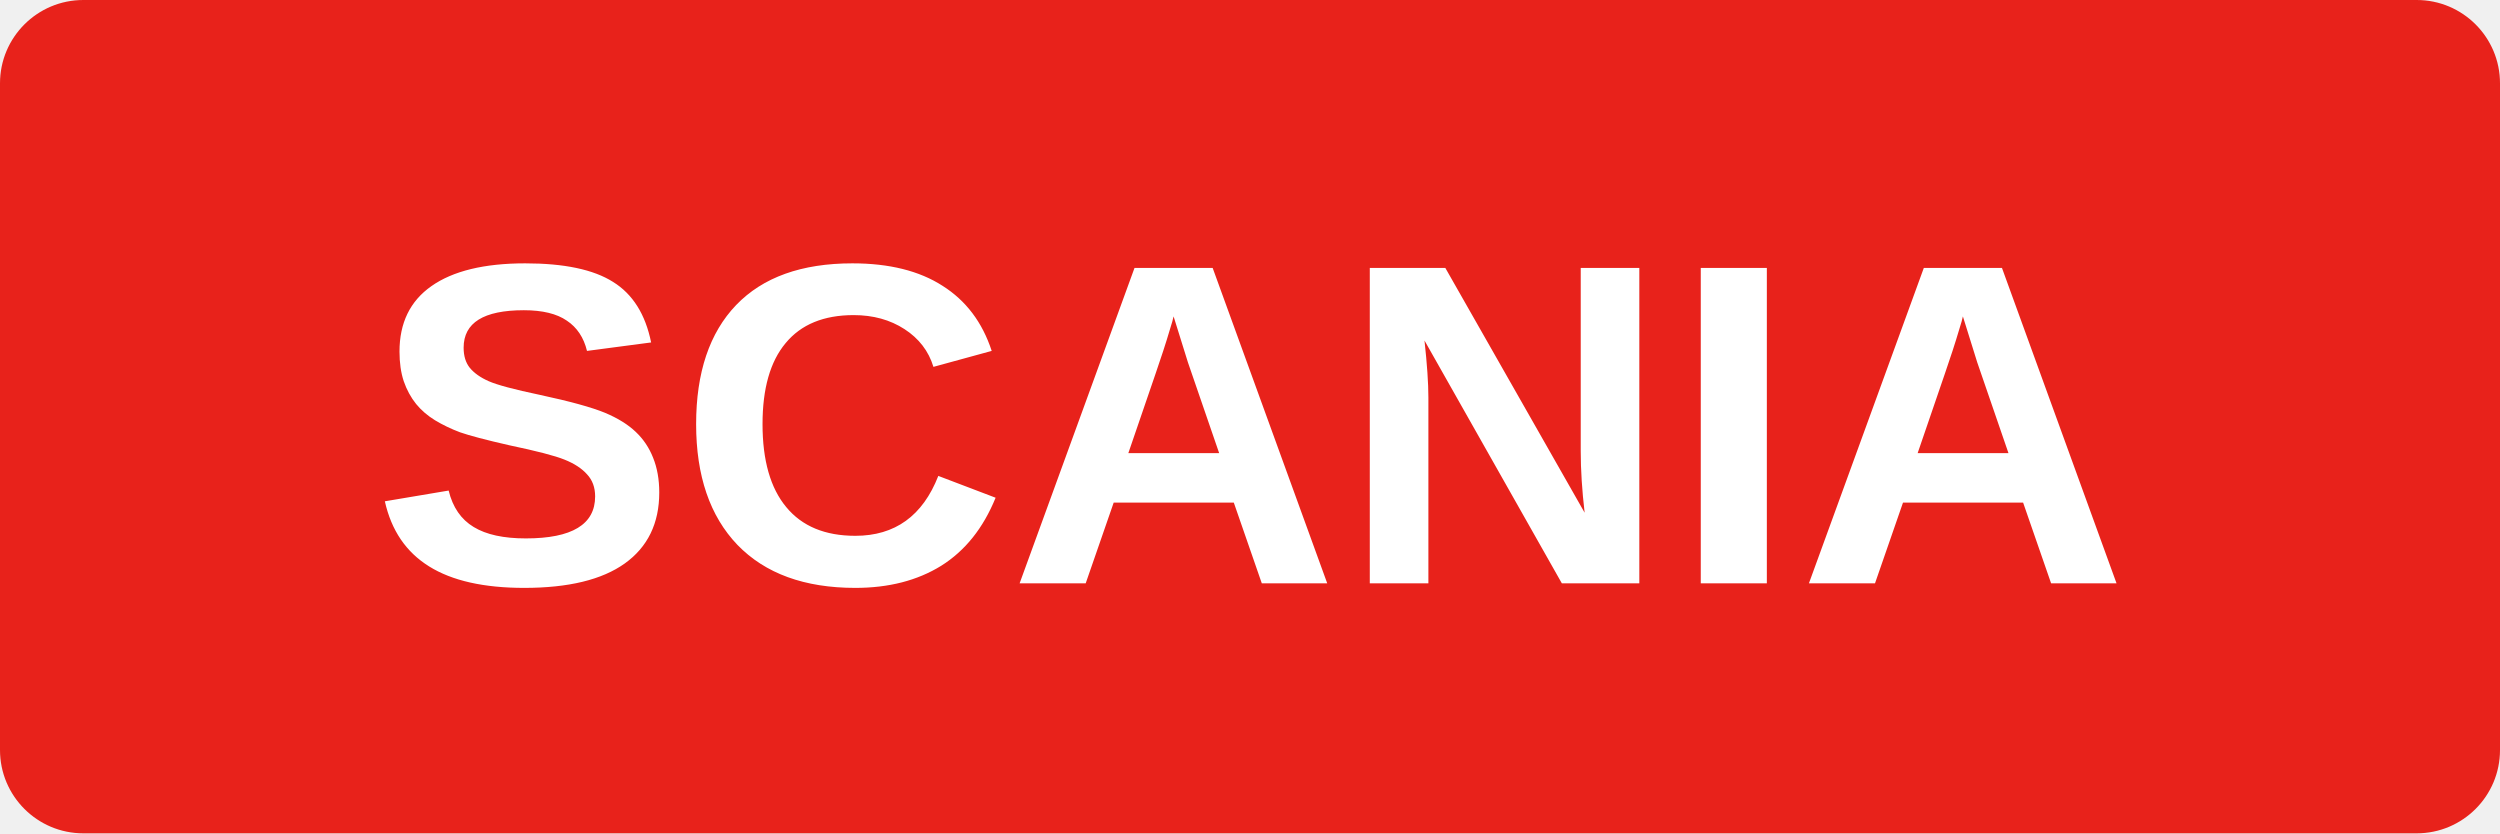
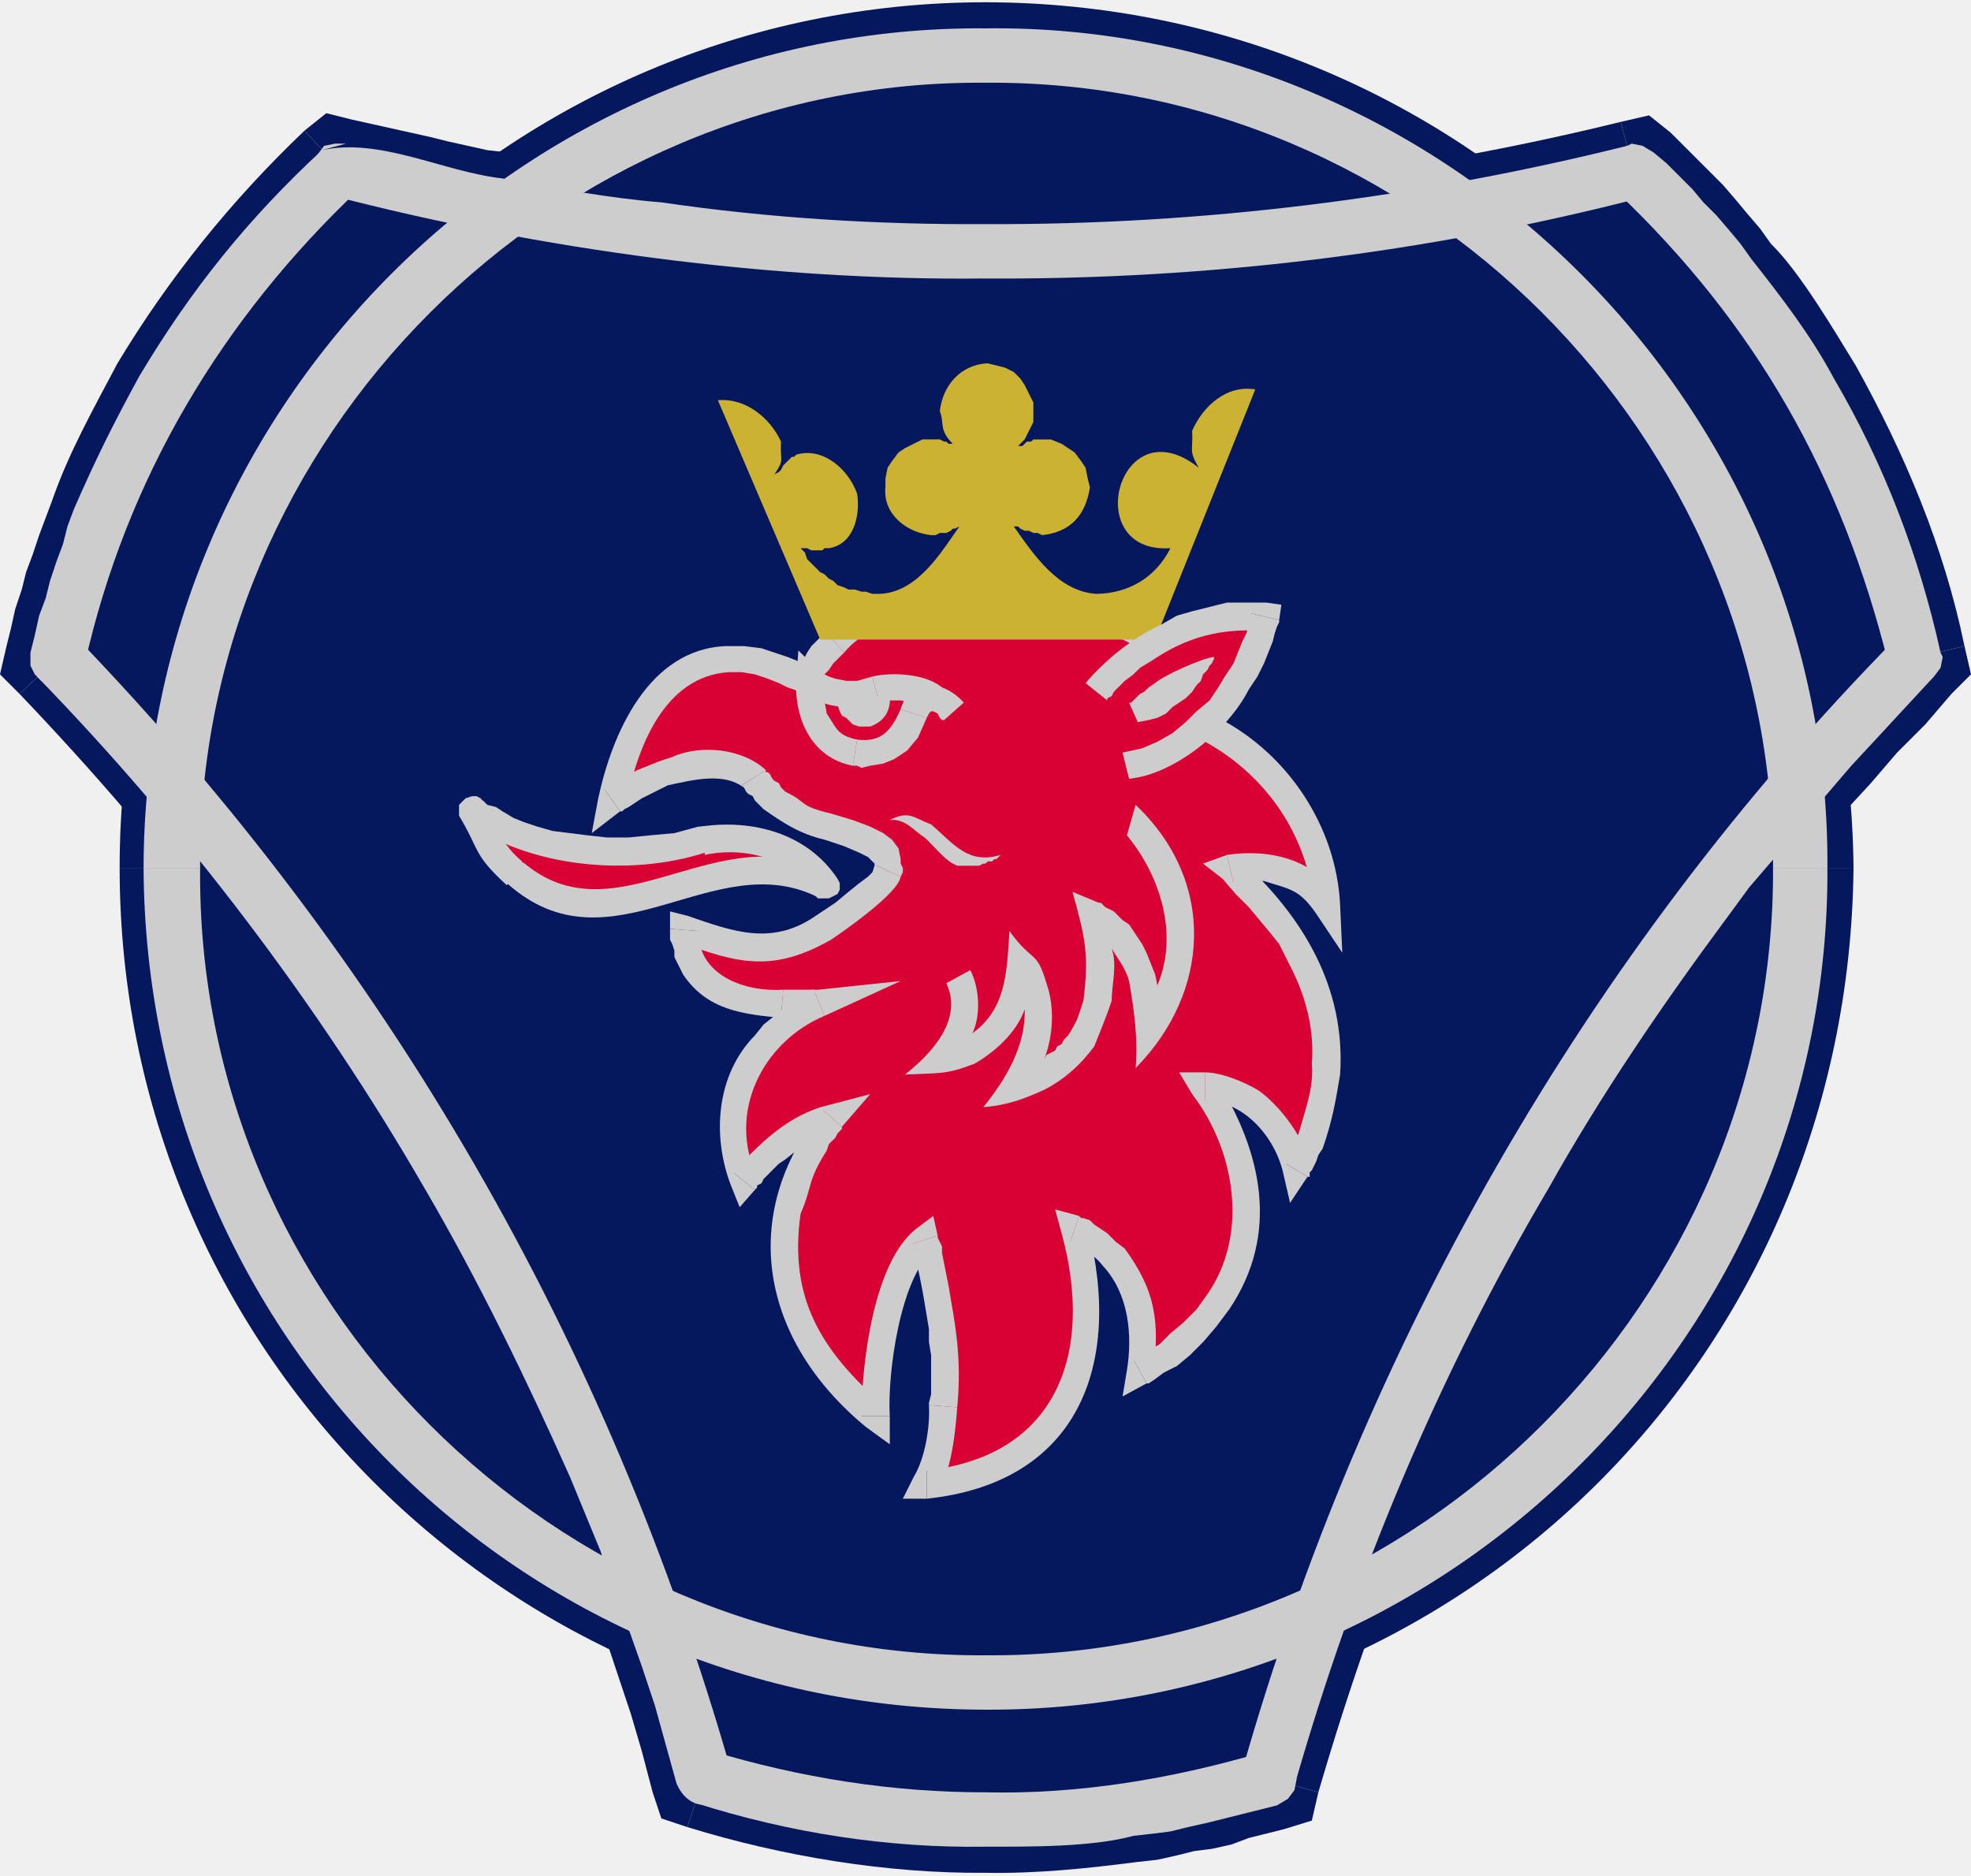
- <svg xmlns="http://www.w3.org/2000/svg" viewBox="0 0 120 40">
-   <rect width="120" height="40" rx="4" fill="#E8221B" />
-   <text x="60" y="28" font-family="Arial Black,Arial" font-weight="900" font-size="22" fill="#fff" text-anchor="middle">SCANIA</text>
+ <svg xmlns="http://www.w3.org/2000/svg" height="2380" viewBox="10.002 10.002 382.726 363.478" width="2500">
+   <g fill="#06185d">
+     <path d="m75.902 42.53c-26.586 25.057-47.313 59.063-54.495 95.048 59.247 61.915 101.793 134.692 125.464 217.132 35.315 11.25 73.912 11.04 109.41.422 22.714-81.431 66.499-157.005 125.464-217.554-8.061-36.076-27.19-69.653-54.494-94.626-82.136 20.777-169.326 20.756-251.35-.422" fill-rule="evenodd" />
+     <path d="m28.589 130.396 2.534 9.294c8.076-34.492 25.734-65.752 51.96-89.557l-13.94-15.207c-14.173 13.51-26.24 28.458-36.33 45.2-4.57 8.674-9.448 17.3-12.673 26.614l-2.535 6.759-1.267 3.802-1.267 3.38-.845 3.379-1.267 3.802-.845 3.802-.845 3.379 2.535 9.294-2.535-9.294-1.267 5.492 3.802 3.802" />
+     <path d="m149.828 344.994 6.759 6.759c-23.952-83.72-67.512-158.759-127.998-221.357l-14.785 13.94c28.465 29.803 53.902 62.613 74.348 98.428 10.385 17.862 19.925 36.26 27.881 55.34l2.957 7.18 2.957 7.604 2.957 7.182 2.535 7.181 5.069 15.208 2.112 7.181 2.112 8.027 6.76 6.759-6.76-6.76 1.69 5.07 5.07 1.69" />
+     <path d="m201.365 353.02c-19.256-.57-33.02-2.338-51.537-8.026l-6.337 19.432c18.257 5.646 38.766 9.047 57.874 8.87" />
+     <path d="m246.566 352.175 6.759-7.181c-15.469 5.998-35.457 7.406-51.96 8.026v20.277c9.906.183 19.749-.845 29.57-2.112l3.802-.423 3.802-.845 3.38-.845 3.38-.422 3.801-.845 3.38-1.267 6.759-1.69 6.759-7.181-6.76 7.181 5.492-1.69 1.268-5.491" />
+     <path d="m371.607 139.69 2.534-9.294c-60.274 62.507-104.046 138.165-127.575 221.779l19.432 5.492c12.215-41.857 27.176-76.968 48.58-114.903 10.455-17.784 21.938-34.956 34.217-51.537l4.647-5.914 5.069-6.337 4.647-5.914 5.07-5.914 5.068-5.492 5.07-5.914 5.491-5.491 5.07-5.914 2.534-9.294-2.535 9.294 3.802-3.802-1.267-5.492" />
+     <path d="m329.785 52.668-9.293-2.112c24.783 21.776 44.588 56.88 51.115 89.134l19.854-4.647c-3.943-19.22-11.61-37.4-21.122-54.494-4.273-6.942-10.828-18.137-16.475-23.657l-2.112-2.957-2.535-2.957-2.112-2.534-2.534-2.957-10.139-10.139-9.716-2.112 9.716 2.112-4.224-3.38-5.492 1.268" />
+     <path d="m201.365 68.72c43.243-.084 86.564-5.069 128.42-16.052l-5.069-19.432c-41.497 10.18-80.706 14.687-123.351 15.208" />
+     <path d="m83.083 50.133-9.294 2.535c41.765 10.033 84.572 16.264 127.576 16.053v-20.277c-21.446-.373-41.195-1.55-62.52-4.225-10.146-1.626-20.46-2.654-30.416-5.069l-3.802-.422-7.604-1.69-3.38-.845-15.207-3.38-9.293 2.113 9.293-2.112-5.069-1.268-4.224 3.38" />
+     <path d="m43.374 178.131c.31-87.585 70.399-157.477 157.991-157.99 86.916.014 158.73 70.94 157.99 157.99 1.233 86.853-71.461 158.491-157.99 158.414-87.134-.366-158.251-71.117-157.991-158.414" fill-rule="evenodd" />
+     <path d="m201.365 10.002c-92.753.021-168.179 75.405-168.13 168.13h20.277c.493-81.735 66.013-147.48 147.853-147.853" />
+     <path d="m369.917 178.131c-.866-93.217-75.144-167.967-168.552-168.129v20.278c81.347-.085 148.317 66.4 147.852 147.852" />
+     <path d="m201.365 346.683c94.034-.669 167.608-74.799 168.552-168.552h-20.7c.909 81.249-66.568 148.754-147.852 147.853m-168.129-147.853c.007 93.084 74.82 168.109 168.129 168.552v-20.699c-81.446.711-148.007-66.66-147.853-147.853" />
+   </g>
+   <path d="m23.097 138h-2.535 5.07zm51.96-92.09 1.69.844h.422v-5.07h-.423l2.113.846h-.423" />
+   <path d="m25.21 133.776 1.267 4.647c8.096-35.957 26.599-66.907 53.226-92.091l-7.18-7.604c-14.343 13.278-25.481 27.134-35.487 43.932-5.048 9.251-8.462 16.102-12.673 25.769l-1.267 3.38-.845 3.379-1.267 3.379-1.267 3.802-.845 3.38-1.268 3.379-.844 3.802-.845 3.38 1.267 4.646-1.267-4.647v2.535l.845 1.69 1.267 1.267 2.112.845h2.112l1.69-.423 1.267-1.69 1.268-2.111" fill="#cdcdcd" />
+   <path d="m148.138 349.64 3.802 3.802c-23.832-83.381-66.653-157.167-126.73-219.666l-8.027 7.181c28.613 29.43 54.67 63.718 75.194 99.273 10.589 18.129 19.755 37.033 28.303 56.183l5.914 14.363 2.534 7.604 2.958 7.604 2.534 7.181 2.535 7.604 4.224 15.208 3.802 3.802-3.802-3.802c3.246 7.442 11.554 3.647 10.561-2.535" fill="#cdcdcd" />
+   <path d="m201.365 357.667c-18.031.028-35.963-2.824-53.227-8.027l-2.957 10.139c18.115 5.759 37.167 8.737 56.184 8.449" fill="#cdcdcd" />
+   <path d="m251.212 353.442 3.38-3.38c-17.299 5.014-35.175 8.02-53.227 7.605v10.56c8.49-.007 20.622.113 28.726-2.112l3.802-.422 3.379-.423 3.38-.844 3.801-.845 13.518-3.38 3.38-3.802-3.38 3.802 2.113-1.267 1.267-1.69.422-2.112-.422-1.69-.845-1.69-1.267-1.267-2.113-.845-2.534.423" fill="#cdcdcd" />
+   <path d="m376.676 138.423 1.267-4.647c-59.887 60.971-103.433 137.517-126.73 219.666l10.138 2.957c11.582-40.497 28.007-79.925 49.425-116.17 9.934-17.77 22.086-35.604 34.217-51.96l4.647-6.336 5.07-5.914 4.646-5.914 10.138-11.828 5.492-5.914 5.07-5.492 5.49-5.914 1.268-4.647-1.267 4.647 1.267-1.69.423-2.112-.845-1.69-1.268-1.69-1.267-1.267-2.112-.422-2.112.422-1.69 1.268" fill="#cdcdcd" />
+   <path d="m328.518 48.021-4.647-1.267c27.163 25.825 43.786 55.297 52.805 91.669l10.138-2.113c-4.104-18.678-11.011-36.723-20.7-53.227-4.442-8.364-10.215-15.82-16.052-23.234l-2.112-2.957-2.112-2.534-2.535-2.957-2.534-2.535-2.112-2.534-5.07-5.07-2.534-2.112-5.07-1.267 5.07 1.267-2.112-1.267-2.113-.423-1.69.845-1.69 1.268-1.266 1.69-.423 1.689.423 2.112 1.69 1.69" fill="#cdcdcd" />
+   <path d="m201.365 63.651c42.807.268 85.726-4.942 127.153-15.63l-2.534-10.138c-40.744 10.145-82.622 15.397-124.619 15.207m-121.662-6.758-5.069 1.267c40.28 10.455 85.093 16.531 126.731 16.052v-10.56c-21.037.126-42.152-1.176-62.943-4.225-10.265-.824-20.7-2.802-30.838-4.647-11.49-1.281-23.755-7.99-35.062-5.491l4.647-1.268h-2.112l-2.112.423-1.268 1.69-.845 1.69v2.111l.423 1.69 1.267 1.69 2.112.845" fill="#cdcdcd" />
+   <path d="m201.365 15.071c-89.754-.732-163.314 73.434-163.483 163.06h10.984c-.747-83.557 68.983-153.224 152.499-152.499m163.483 152.499c.57-89.387-74.018-164.172-163.483-163.06v10.561c83.945-.655 153.055 68.66 152.922 152.5" fill="#cdcdcd" />
+   <path d="m201.365 341.614c90.063.415 163.926-73.363 163.483-163.483h-10.561c.408 83.96-69.061 153.549-152.922 152.922m-163.483-152.922c.437 90.704 73.145 163.406 163.483 163.483v-10.56c-83.692.527-153.351-69.09-152.5-152.923" fill="#cdcdcd" />
+   <path d="m146.448 172.64c5.548-.655 8.196-.711 13.518 1.267 4.006 1.373 7.872 3.95 10.139 7.604-22.002-12.8-51.34 23.65-68.435-14.785 11.638 8.744 31.352 10.096 44.778 5.914" fill="#d90033" fill-rule="evenodd" />
+   <path d="m169.26 184.046 3.38-3.802c-5.88-8.864-16.51-11.638-26.614-10.139l.845 5.492c7.632-1.62 16.897.584 21.122 7.604l3.379-3.802-3.38 3.802.845.845h2.113l.844-.423.845-.422.423-.845v-1.267l-.423-.845" fill="#cdcdcd" />
+   <path d="m108.43 181.511v-.422c20.29 18.192 40.356-7.816 60.83 2.957l2.112-4.647c-21.474-12.328-41.687 13.42-59.986-2.535l.423.423-1.268-.845h-.845l-.844.422-.845.423-.423.844-.422 1.268.422.845.845.845" fill="#cdcdcd" />
+   <path d="m103.36 164.614-4.224 3.379c4.027 6.632 2.598 7.393 9.293 13.518l2.957-4.647c-3.555-2.929-5.379-6.766-7.181-10.983l-4.225 2.957 4.225-2.957-.845-1.267-.845-.423h-.845l-1.267.423-.423.422-.844.845v2.112" fill="#cdcdcd" />
+   <path d="m146.026 170.105h-.423l-4.646 1.267-4.647.423-4.224.422h-4.225l-3.802-.422-6.759-.845-2.957-.845-2.534-.845-2.113-.845-2.112-1.267-1.267-.845-1.69-.422-.845-.845h-.422v-.422l-3.38 4.224c12.455 9.223 32.24 11.054 46.89 6.336v.423-.423l1.268-.422.423-.845.422-.845v-.845l-.422-.845-.845-.844-.845-.423h-1.268" fill="#cdcdcd" />
+   <path d="m172.217 134.198c-2.077 1.873-4.675 4.95-5.492 7.604h-.422l-.845-.422-1.267-.845-4.225-1.69-2.957-.845-2.534-.422h-3.38c-13.222.204-20.192 16.51-21.967 27.458 7.689-4.999 18.897-10.364 27.459-4.224v.422h.422l.423.422.422.845.845.423.422.845c2.57 2.668 4.035 2.612 6.76 4.646 3.196 1.747 8.427 2.246 11.828 4.225 3.527 2.38 4.95 1.9 4.646 6.336-13.187 14.208-22.368 18.348-39.709 10.984v.845l.423.844v.845l.422.845c.176 3.373 2.64 6.196 5.492 8.026 4.372 2.338 8.533 3.295 13.518 2.957l.845.423h1.69l1.267-.423h2.957-.423l-.844.423-.845.422-1.69.845-1.69 1.268-1.69 1.267-3.801 3.802c-6.457 8.265-7.548 16.728-3.802 26.613 4.562-5.66 10.18-10.089 17.32-12.25h-.423v.422l-.422.422-.423.423-.422.845-.845.845-.423.844-.844 1.268c-3.042 5.759-3.274 6.64-5.07 13.095-2.795 16.447 4.661 29.198 16.898 39.71.288-9.984 1.964-27.262 9.716-34.218v.422l.422.423v1.267l.423 1.267.422 1.69.423 2.112.422 2.113c1.64 8.406 1.908 12.173 1.69 20.699v2.535l-.423.844v3.38l-.422 1.267c-.17 3.584-1.042 6.048-2.535 9.294 27.367-2.084 35.245-24.797 28.726-49.425v.422c2.056-.267 6.435 3.626 7.604 5.07 5.477 6.061 6.224 14.623 5.069 22.389l.422-.423 1.268-.422 1.69-1.268 2.112-1.267 7.181-7.181 2.535-3.38c9.138-13.124 5.871-29.197-2.535-41.821 9.512 1.528 15.01 6.914 17.742 16.475v-.422l.423-.423.422-.422 1.267-2.535.423-1.267c.964-3.535 3.267-10.139 2.957-13.518 1.83-15.18-6.773-30.14-18.165-39.71l.423-.422h6.336c4.647.895 9.244 3.007 11.828 7.182-.781-13.736-9.885-27.832-22.389-33.795-7.906-3.851-8.59-15.968-14.363-19.432-12.553-6.217-49.213-10.103-58.718 2.112" fill="#d90033" fill-rule="evenodd" />
+   <g fill="#cdcdcd">
+     <path d="m165.458 144.337 3.802-1.69.422-.845.423-1.267.845-.845.844-1.267 2.113-2.113-3.38-3.802h-.422l-.423.423-2.112 2.112-.845 1.267-.845 1.69-.845 1.267-.844 2.113 4.224-1.69-2.957 4.647 2.957 2.112.845-3.802" />
+     <path d="m127.439 162.924 4.224 2.534c2.042-10.532 7.266-24.571 19.855-25.346h2.534l2.535.423 2.534.845 2.113.844 1.69.845 1.267.423.844.422.423.423 2.957-4.647h-.422l-1.268-.845-1.69-.845-2.112-.845-5.069-1.69-3.38-.422h-3.379c-15.102.5-22.227 16.926-24.924 29.57l4.225 2.535-4.225-2.534-1.267 6.758 5.492-4.224" />
+     <path d="m158.699 159.122c-4.492-4.19-12.666-5.027-18.165-2.535l-2.534.845-4.225 1.69-3.38 1.69-1.267.844-.844.845h-.423l-.422.423 2.957 4.224h.422l.423-.422.845-.423 2.534-1.69 5.07-2.534c4.674-.972 11.208-2.788 15.207.845l-.845-.845" />
+     <path d="m171.372 167.57c-6.527-1.527-4.506-2.224-8.871-4.224l-.845-.845-.422-.845-.845-.422-.423-.422-.422-.845-.423-.423h-.422v-.422l-4.647 2.957.423.422.422.845.422.423.845.422.423.845.845.845.845.845c3.95 2.76 7.061 4.808 11.828 5.914m14.785 7.181.422-1.69-.422-.844v-.845l-.422-2.112-1.268-1.69-1.69-1.268-2.534-1.267-3.38-1.267-4.224-1.267-1.267 5.069 3.802 1.267 2.957 1.267 1.69.845 1.267 1.268v2.112l.422-1.69 4.647 2.112.422-.845v-.845" />
+     <path d="m171.372 192.072c2.38-1.584 13.103-9.054 13.518-12.25l-4.647-2.113h-.422l-.423 1.267-.845.845-1.69 1.268-2.111 1.69-2.535 2.111-3.802 2.535m-22.812 2.957-3.801 2.112c11.42 4.154 18.136 6.076 29.57-.422l-2.957-4.647c-8.526 5.907-16.06 3.063-24.924 0l-3.38 2.535 3.38-2.535-3.38-.845v3.38" />
+     <path d="m162.078 201.788c-7.575.45-16.524-2.788-16.475-11.406l-5.491-.422v2.112l.422.845.423 1.267v1.267l1.69 3.38c4.681 6.984 11.673 7.737 19.431 8.449h-.422z" />
+     <path d="m170.105 206.857-1.268-5.07h-6.759l-.422 5.493h6.337l1.267-.423-1.267-5.07 2.112 5.07 14.785-6.759-16.053 1.69" />
+     <path d="m152.362 237.272 4.647.845c-5.85-12.405 1.014-26.184 13.096-31.26l-2.112-5.07h-.423l-.422.423-1.268.845-1.69.845-1.69 1.267-4.223 3.38-1.69 2.112c-7.513 7.64-8.371 19.467-4.647 29.148l4.647.845-4.647-.845 1.69 4.224 2.957-3.379" />
+     <path d="m173.484 228.401-2.534-4.224c-7.745 1.781-13.568 7.562-18.588 13.095l4.225 3.38.422-.422v-.423l.845-.422.423-.845 2.957-2.957 1.267-.845c3.52-2.9 5.421-3.9 9.716-5.492l-2.535-4.224 3.802 3.38 5.492-6.337-8.026 2.112" />
+     <path d="m177.286 284.585 4.225-2.112c-12.138-10.666-18.37-20.847-16.053-37.174 2.323-5.316 1.24-6.266 5.07-12.25l.422-1.268 1.267-1.268.422-.844.423-.423.422-.422v-.423l-3.802-3.38c-16.503 20.573-11.926 44.878 8.449 61.676l4.647-2.112-4.647 2.112 4.647 3.38v-5.492" />
+     <path d="m192.071 249.523-4.224-1.267c-8.245 6.569-10.533 26.177-10.56 36.33h5.49c-.5-8.07 2.028-26.98 8.45-32.106l-4.225-1.267 5.07-1.69-.845-3.802-3.38 2.535" />
+     <path d="m195.873 282.896c.733-7.618.113-13.575-1.267-21.122l-.422-2.535-.423-2.112-.422-2.112-.423-2.112v-1.268l-.845-1.69v-.422l-5.069 1.69c1.303 4.105 2.26 9.617 2.957 13.94l.423 2.535v2.534l.422 2.535v7.604l-.422 1.69v.422-.422.422" />
+     <path d="m189.96 295.146 2.111 3.802c2.69-3.168 3.507-11.884 3.802-16.052l-5.491-.423c.232 4.253-.74 10.286-2.957 13.94l2.534 4.225-2.534-4.225-2.113 4.225h4.647" />
+     <path d="m219.53 245.721-3.38 3.38c6.379 23.318-.943 43.278-26.19 46.045v5.492c29.12-3.056 38.209-25.6 31.26-52.805l-3.38 2.957 1.69-5.069-4.647-1.267 1.267 4.647" />
+     <path d="m230.09 273.602 3.803 2.957c1.351-10.167.535-16.25-5.492-24.501l-1.69-1.268-1.69-1.69-2.534-1.69-.845-.844-1.267-.422h-.423l-.422-.423-1.69 5.07c2.429 1.858 4.09 1.78 6.337 4.646 4.97 5.38 5.78 13.314 4.646 20.277l3.802 2.535-3.802-2.535-.845 5.07 4.647-2.535" />
+     <path d="m244.031 217.84-2.535 4.225c8.336 10.856 11.061 27.176 2.957 38.864l-2.112 2.957-2.534 2.535-2.535 2.112-2.112 2.112-2.112 1.267-1.69.845-.845.845h-.422l2.534 4.647h.423l1.267-.845 1.69-1.267 2.534-1.268 2.535-2.112 2.535-2.535 2.534-2.957 2.535-3.38c9.878-14.636 6.414-30.583-2.535-44.777l-2.112 4.224v-5.492h-5.07l2.535 4.225" />
+     <path d="m259.661 235.583 4.647.422c-.655-5.027-5.942-11.997-10.139-14.785-2.745-1.598-6.97-3.344-10.138-3.38v5.492c7.618.05 13.715 7.259 15.208 14.363l4.646.422-4.646-.422 1.267 5.492 3.38-5.07" />
+     <path d="m248.255 175.597-.845 4.647 2.535 2.957 2.535 2.534 4.224 5.07 1.69 2.112 2.534 5.069c2.774 5.548 4.31 11.913 3.802 18.165.444 4.675-1.351 9.082-2.534 13.518l-.423.844-.422 1.268-1.267 2.534v.423l-.423.422v.423l4.224 2.534h.423v-.845l.422-.422.845-1.69.423-1.267.845-1.267c1.865-5.485 2.429-8.646 3.379-14.363 1.112-16.912-7.23-30.753-19.432-41.821l-1.267 4.647-1.268-5.492-4.646 1.69 3.801 2.957" />
+     <path d="m265.153 185.313 4.647-1.267c-4.316-7.689-13.44-9.667-21.545-8.45l1.268 5.493h.422l.423-.423h5.069c5.16 1.683 6.759 1.514 10.138 6.337l4.647-1.69-4.647 1.69 5.07 7.603-.423-9.293" />
+     <path d="m244.031 153.63c11.899 6.59 19.812 18.13 21.122 31.683h5.069c-.718-15.173-10.103-29.338-23.656-36.33m-16.898-14.363c5.485 4.577 6.104 15.673 14.363 19.01l2.535-4.647c-2.62-.556-5.865-6.02-6.76-8.448l-.844-1.69-.423-1.267-1.69-2.535-.844-1.69-.845-1.267-1.267-1.267-1.69-.845" />
+     <path d="m173.907 136.31c6.02-7.202 16.714-7.273 25.346-7.181 8.66-.17 22.77 1.218 30.415 5.492l2.535-4.647-.845-.845-2.535-.845-1.69-.422-1.69-.845-3.379-.845-2.112-.423c-5.386-1-12.736-1.915-18.165-2.112-8.42-.126-27.247.627-31.682 9.294l.422-.423 3.38 3.802.422-.422" />
+   </g>
+   <path d="m206.857 111.81c3.921 5.533 8.603 12.623 16.052 13.095 6.252-.085 11.54-3.21 14.363-8.872-17.721 1.17-10.033-28 5.492-15.63-2-3.541-1.07-3.034-1.268-7.181 2.084-4.78 6.724-8.97 12.251-8.026l-19.432 48.58h-65.055l-19.855-46.468c5.302-.521 10.153 3.4 12.251 8.026-.218 3.985.782 3.288-1.267 6.337l.845-.423.422-.422.422-.845.423-.423.422-.422.845-.845h.423l.422-.422c5.26-1.55 10.18 2.886 11.828 7.604.634 4.14-.612 9.814-5.491 10.56h-.845l-.423.423h-2.112l-.845-.423h-1.267l.845.845.422 1.268 2.535 2.534.845.423.845.845.844.422.845.845 1.268.422.845.423h1.267l1.267.422h.845l1.267.423h1.268c7.35-.17 11.933-7.823 15.63-13.096l-.845.422h-.423l-.422.423-.845.422h-1.267l-.845.423h-.845c-4.78-.514-9.392-4.09-8.871-9.294v-1.69l.422-2.112.845-1.267 1.268-1.69 1.267-.845 3.38-1.69h3.379l.845.423h.422l.423.423h.844l.423.422c-3.33-3.063-1.979-4.351-2.957-6.759.57-5.027 4.07-9.061 9.293-9.294l3.38.845 1.69.845 1.267 1.267.845 1.268 1.69 3.38v3.801l-1.268 2.535-.422.845-1.268 1.267h.845l.845-.845h.845l.423-.422h3.379l2.112.845 2.535 1.69 1.267 1.689.845 1.267.422 2.112.423 1.69c-.817 5.4-3.753 8.71-9.294 9.294l-.845-.423h-.844l-.845-.422h-.845l-.845-.423-.423-.422z" fill="#ccb233" fill-rule="evenodd" />
+   <path d="m222.91 143.914c8.131-9.103 20.178-16.285 32.95-14.363h-.423c-.43 4.485-3.07 8.808-5.07 12.673-4.463 7.428-12.834 14.652-21.544 16.053z" fill="#d90033" fill-rule="evenodd" />
+   <path d="m258.394 129.974-2.535-3.38h-7.604l-6.759 1.69-2.957.845-2.957 1.69-2.534 1.267c-4.69 2.682-8.766 6.083-12.251 10.138l4.224 3.38v-.423l.845-.422.423-.845 2.112-2.112 1.69-1.267 1.267-1.268 2.112-1.267c6.984-4.773 13.532-6.442 21.967-5.914l-2.535-3.38 5.492 1.268.422-2.957-2.957-.423" fill="#cdcdcd" />
+   <path d="m229.246 160.812c8.906-.852 19.256-9.456 23.234-17.32l1.69-2.535 1.267-2.534 1.69-4.225.422-1.69.422-1.267.423-.845v-.422l-5.492-1.268v1.268l-.422.845-.423 1.69-.845 1.69-1.69 4.224-1.69 2.534-1.266 2.112-1.69 2.535-2.535 2.112-2.112 2.112-2.535 2.112-2.957 1.69-2.957 1.268-3.802.844" fill="#cdcdcd" />
+   <path d="m229.246 146.026h.422l1.69-1.69.845-.422.845-.845 1.267-.845c1.605-1.464 9.125-4.836 11.406-5.069v.423l-.423.845-.422.422-.423.845-.844.845-.423 1.267-.845.845-.845 1.267-1.267 1.267-2.535 1.69-1.267 1.268-1.69.844-1.69.423-2.112.422zm-38.442 23.657c-3.436-1.296-4.295-2.767-8.026-.845 3.041-.36 4.689 2.126 6.759 3.38 1.612 1.436 3.717 4.125 5.491 5.069l.845.422h4.225l.845-.422h.422l.422-.423h.845l.423-.422h.422l.423-.423.422-.422c-6.407 1.964-9.202-2.246-13.518-5.914m-8.026-25.346c.296 3.041-.852 5.245-3.802 6.336h-2.112l-1.268-.422-1.267-1.268-.845-.422-.422-.845-.423-1.267v-1.69l.845.422h5.07l.844-.422h.845l.423-.422z" fill="#cdcdcd" fill-rule="evenodd" />
+   <path d="m180.666 146.026h-.423l2.535-.422h2.112l2.112.422 1.267.423.423.422h.845l.422.423v-.423l3.38-3.38c-2.978-3.097-10.02-3.456-13.94-2.534" fill="#cdcdcd" />
+   <path d="m169.682 141.802-4.647 1.69c4.197 3.541 10.484 4.26 15.63 2.534l-1.267-5.069-2.957.845h-2.112l-2.112-.422-1.267-.423-.845-.422-.845-.423h-.423.423l-4.647 1.268 4.647-1.268-4.225-4.224-.422 5.492" fill="#cdcdcd" />
+   <path d="m176.441 153.208c-3.872-.831-3.88-2.063-5.914-5.07-.26-2.337-1.098-3.611-.845-6.336l-5.069-.422c-.443 7.561 2.823 15.348 10.983 16.897z" fill="#cdcdcd" />
+   <path d="m184.89 147.294c-1.845 4.217-3.767 6.498-8.449 5.914l-.845 5.069h.845l.845.422 1.69-.422 2.535-.422 2.112-.845 2.534-1.69 2.112-2.535 1.69-3.802" fill="#cdcdcd" />
+   <path d="m197.14 146.026c-3.64-4.175-10.208-5.301-12.25 1.268l5.07 1.69.422-.845.422-.423h.423l.844.423.423.844.422.423h.423" fill="#cdcdcd" />
+   <path d="m230.513 165.88-1.69 5.915c6.541 7.935 10.075 19.312 5.914 29.148l-.422-2.112-.845-2.112-.845-2.113-.845-1.69-.845-1.267-1.69-2.534-1.267-.845-1.69-1.69-.844-.422-.845-.423-.422-.422-.423-.423h-.422l-5.07-2.112c2.45 8.907 3.26 12.117 2.113 21.122-1.204 3.619-.958 3.5-2.957 6.759l-.845.845-.423.845-.845.422-.422.845-.845.422-.845.423-.422.845c1.753-4.654 2.07-10.09.422-14.785-1.915-6.576-2.612-3.802-7.181-10.139-.514 7.703-.507 15.046-7.182 19.855 1.655-3.408 1.38-8.879-.422-12.251l-4.647 2.535c3.33 7.047-2.887 13.694-8.026 17.742 6.963-.338 7.913.035 13.518-2.112 4.062-2.394 8.125-6.027 9.716-10.561.253 7.104-3.71 13.666-8.026 19.01 4.83-.416 7.737-1.55 11.828-3.38 3.893-1.986 7.174-4.957 9.716-8.449 1.154-2.943 2.415-5.85 3.38-8.871.02-3.33 1.126-6.843 0-10.138 1.245 2.154 2.66 3.71 3.379 6.336.971 5.541 1.746 11.117 1.267 16.898 14.447-14.617 15.813-36.119 0-51.115" fill="#cdcdcd" fill-rule="evenodd" />
</svg>
